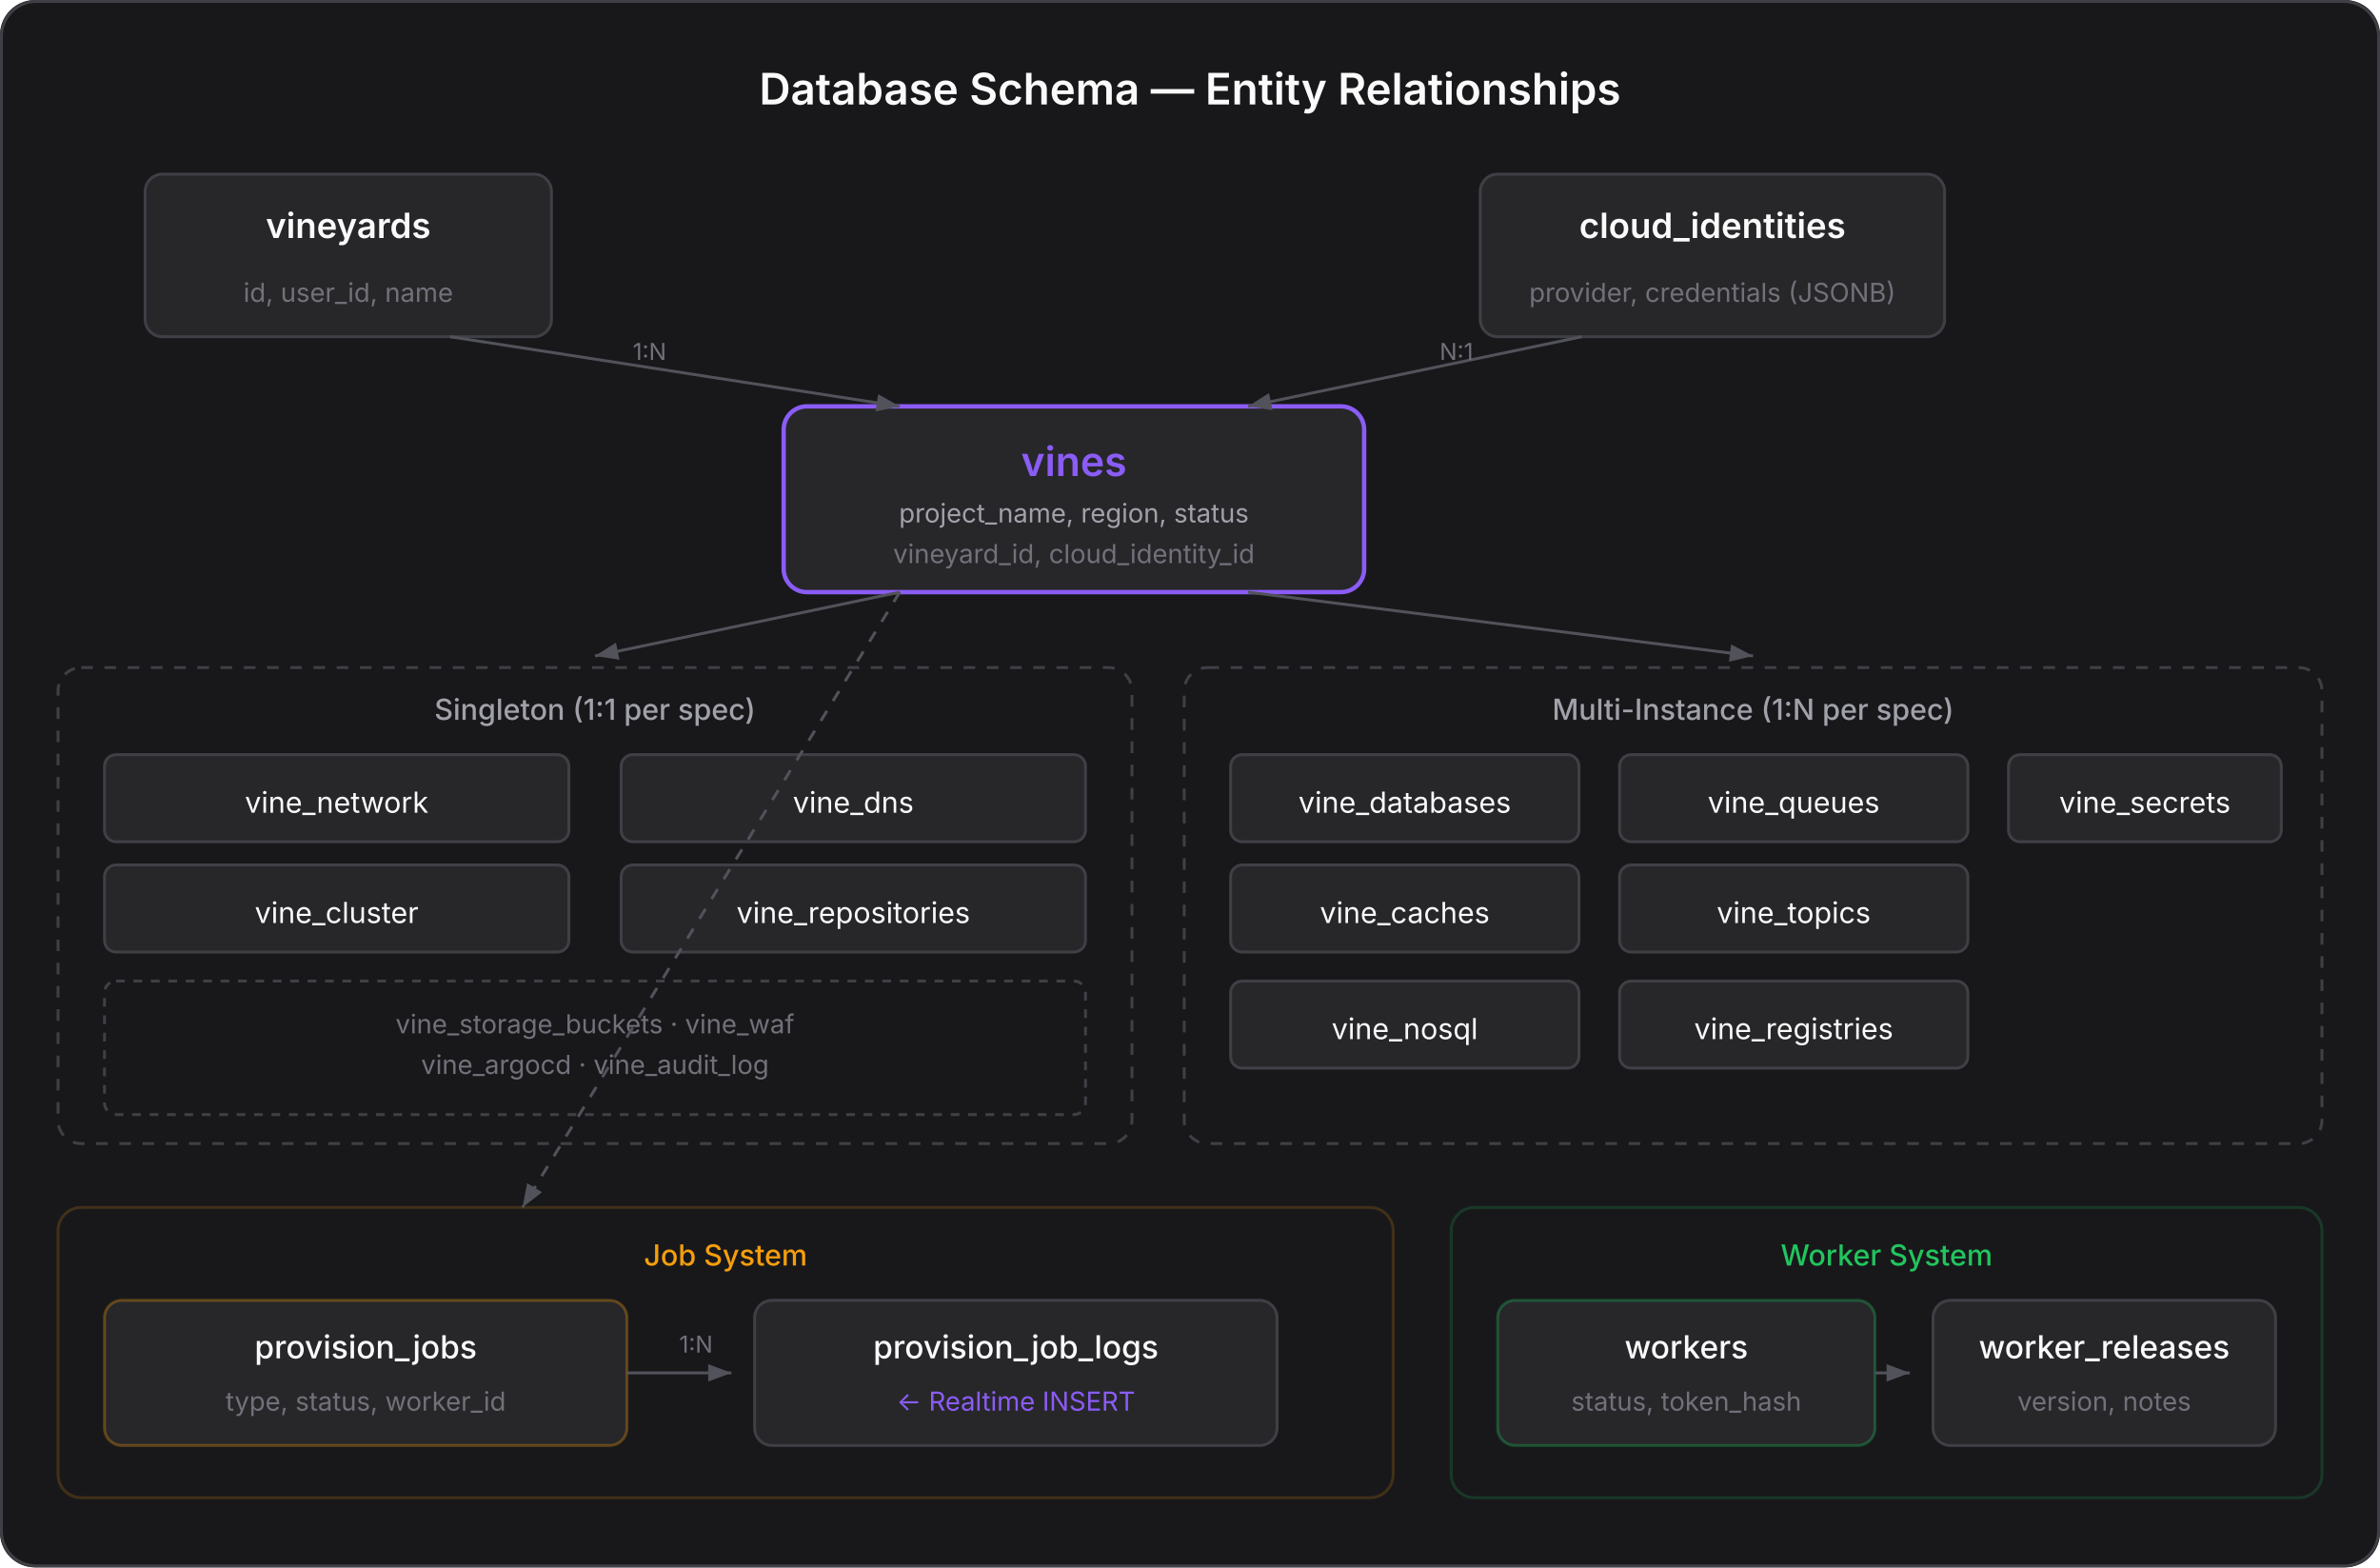
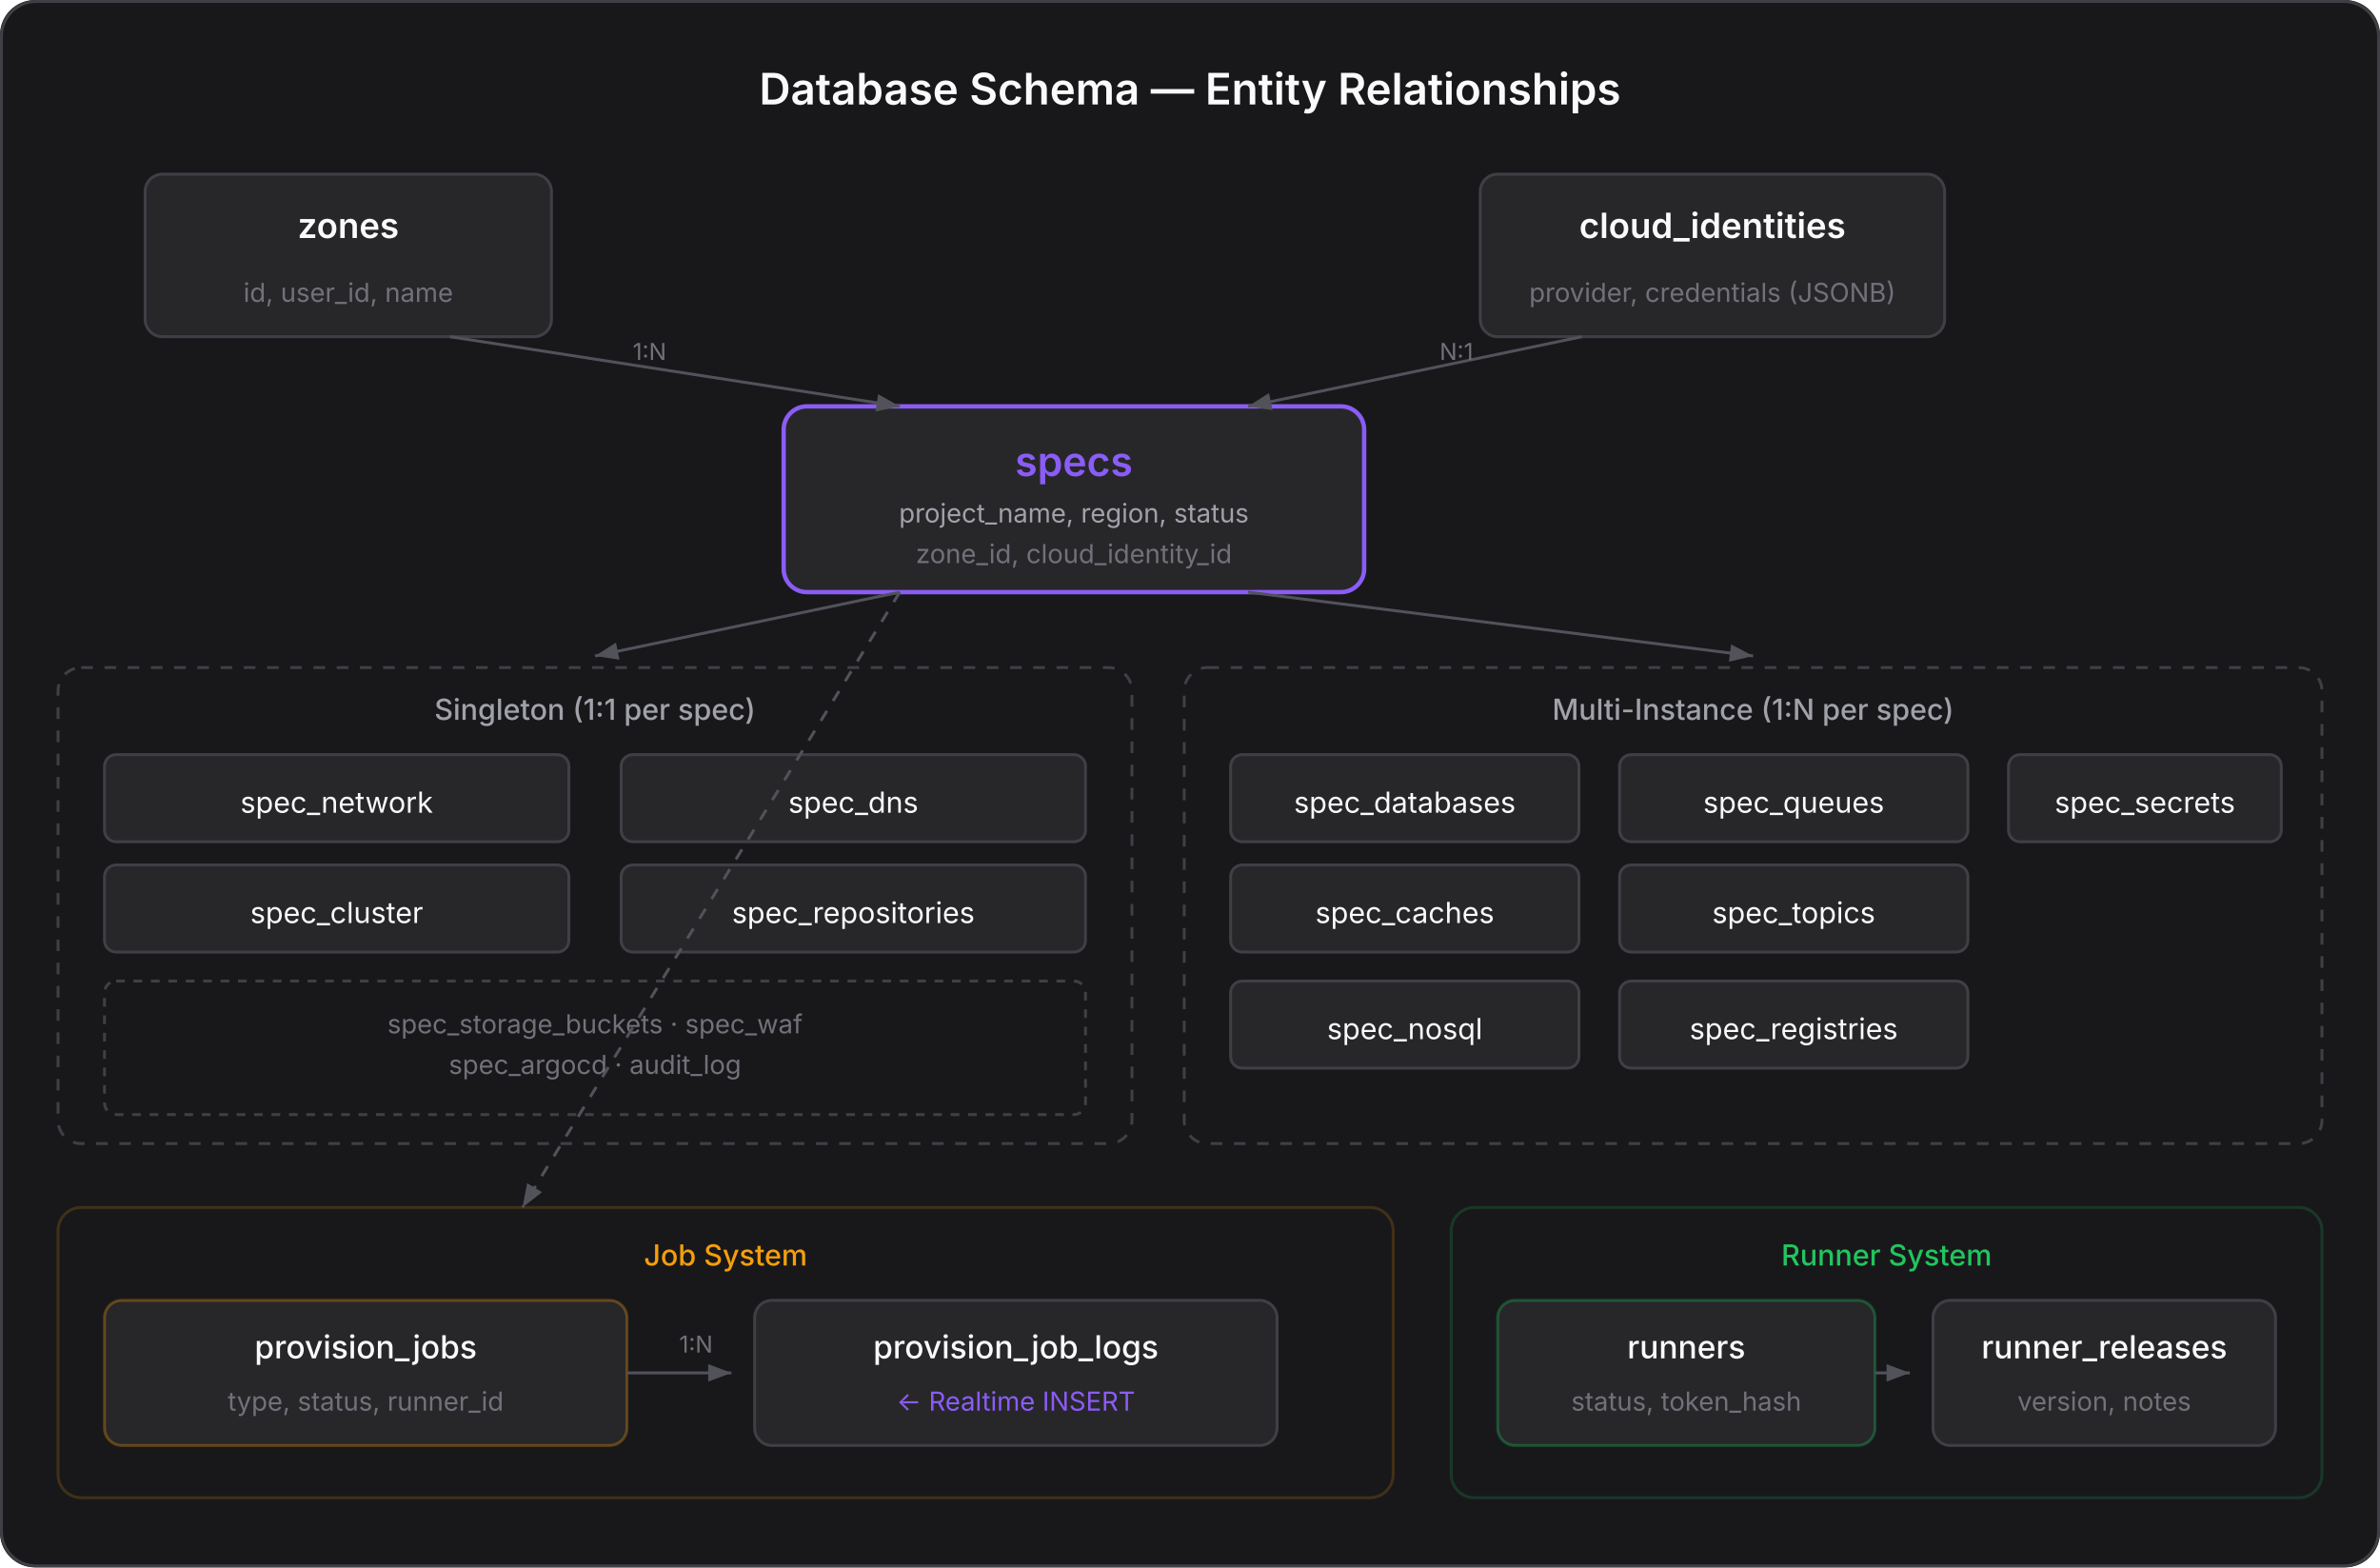
<svg xmlns="http://www.w3.org/2000/svg" viewBox="0 0 820 540" width="100%" fill="none">
  <defs>
    <marker id="arrow" markerWidth="8" markerHeight="6" refX="8" refY="3" orient="auto">
      <path d="M0,0 L8,3 L0,6" fill="#52525B" />
    </marker>
  </defs>
  <rect width="820" height="540" rx="12" fill="#18181B" />
  <rect x="0.5" y="0.5" width="819" height="539" rx="12" fill="none" stroke="#3F3F46" />
  <text x="410" y="36" text-anchor="middle" font-family="Inter, system-ui, sans-serif" font-size="15" font-weight="600" fill="#FAFAFA">Database Schema — Entity Relationships</text>
  <rect x="50" y="60" width="140" height="56" rx="6" fill="#27272A" stroke="#3F3F46" />
-   <text x="120" y="82" text-anchor="middle" font-family="Inter, system-ui, sans-serif" font-size="12" font-weight="600" fill="#FAFAFA">vineyards</text>
+   <text x="120" y="82" text-anchor="middle" font-family="Inter, system-ui, sans-serif" font-size="12" font-weight="600" fill="#FAFAFA">zones</text>
  <text x="120" y="104" text-anchor="middle" font-family="Inter, system-ui, sans-serif" font-size="9" fill="#71717A">id, user_id, name</text>
  <rect x="510" y="60" width="160" height="56" rx="6" fill="#27272A" stroke="#3F3F46" />
  <text x="590" y="82" text-anchor="middle" font-family="Inter, system-ui, sans-serif" font-size="12" font-weight="600" fill="#FAFAFA">cloud_identities</text>
  <text x="590" y="104" text-anchor="middle" font-family="Inter, system-ui, sans-serif" font-size="9" fill="#71717A">provider, credentials (JSONB)</text>
  <rect x="270" y="140" width="200" height="64" rx="8" fill="#27272A" stroke="#8B5CF6" stroke-width="1.5" />
-   <text x="370" y="164" text-anchor="middle" font-family="Inter, system-ui, sans-serif" font-size="14" font-weight="600" fill="#8B5CF6">vines</text>
+   <text x="370" y="164" text-anchor="middle" font-family="Inter, system-ui, sans-serif" font-size="14" font-weight="600" fill="#8B5CF6">specs</text>
  <text x="370" y="180" text-anchor="middle" font-family="Inter, system-ui, sans-serif" font-size="9" fill="#A1A1AA">project_name, region, status</text>
-   <text x="370" y="194" text-anchor="middle" font-family="Inter, system-ui, sans-serif" font-size="9" fill="#71717A">vineyard_id, cloud_identity_id</text>
+   <text x="370" y="194" text-anchor="middle" font-family="Inter, system-ui, sans-serif" font-size="9" fill="#71717A">zone_id, cloud_identity_id</text>
  <path d="M155,116 L310,140" stroke="#52525B" stroke-width="1" fill="none" marker-end="url(#arrow)" />
  <text x="218" y="124" font-family="Inter, system-ui, sans-serif" font-size="8" fill="#71717A">1:N</text>
  <path d="M545,116 L430,140" stroke="#52525B" stroke-width="1" fill="none" marker-end="url(#arrow)" />
  <text x="496" y="124" font-family="Inter, system-ui, sans-serif" font-size="8" fill="#71717A">N:1</text>
  <rect x="20" y="230" width="370" height="164" rx="8" fill="none" stroke="#3F3F46" stroke-dasharray="4 4" />
  <text x="205" y="248" text-anchor="middle" font-family="Inter, system-ui, sans-serif" font-size="10" font-weight="500" fill="#A1A1AA">Singleton (1:1 per spec)</text>
  <rect x="36" y="260" width="160" height="30" rx="4" fill="#27272A" stroke="#3F3F46" />
-   <text x="116" y="280" text-anchor="middle" font-family="Inter, system-ui, sans-serif" font-size="10" fill="#FAFAFA">vine_network</text>
+   <text x="116" y="280" text-anchor="middle" font-family="Inter, system-ui, sans-serif" font-size="10" fill="#FAFAFA">spec_network</text>
  <rect x="36" y="298" width="160" height="30" rx="4" fill="#27272A" stroke="#3F3F46" />
-   <text x="116" y="318" text-anchor="middle" font-family="Inter, system-ui, sans-serif" font-size="10" fill="#FAFAFA">vine_cluster</text>
+   <text x="116" y="318" text-anchor="middle" font-family="Inter, system-ui, sans-serif" font-size="10" fill="#FAFAFA">spec_cluster</text>
  <rect x="214" y="260" width="160" height="30" rx="4" fill="#27272A" stroke="#3F3F46" />
-   <text x="294" y="280" text-anchor="middle" font-family="Inter, system-ui, sans-serif" font-size="10" fill="#FAFAFA">vine_dns</text>
+   <text x="294" y="280" text-anchor="middle" font-family="Inter, system-ui, sans-serif" font-size="10" fill="#FAFAFA">spec_dns</text>
  <rect x="214" y="298" width="160" height="30" rx="4" fill="#27272A" stroke="#3F3F46" />
-   <text x="294" y="318" text-anchor="middle" font-family="Inter, system-ui, sans-serif" font-size="10" fill="#FAFAFA">vine_repositories</text>
+   <text x="294" y="318" text-anchor="middle" font-family="Inter, system-ui, sans-serif" font-size="10" fill="#FAFAFA">spec_repositories</text>
  <rect x="36" y="338" width="338" height="46" rx="4" fill="#18181B" stroke="#3F3F46" stroke-dasharray="3 3" />
-   <text x="205" y="356" text-anchor="middle" font-family="Inter, system-ui, sans-serif" font-size="9" fill="#71717A">vine_storage_buckets · vine_waf</text>
-   <text x="205" y="370" text-anchor="middle" font-family="Inter, system-ui, sans-serif" font-size="9" fill="#71717A">vine_argocd · vine_audit_log</text>
+   <text x="205" y="356" text-anchor="middle" font-family="Inter, system-ui, sans-serif" font-size="9" fill="#71717A">spec_storage_buckets · spec_waf</text>
+   <text x="205" y="370" text-anchor="middle" font-family="Inter, system-ui, sans-serif" font-size="9" fill="#71717A">spec_argocd · audit_log</text>
  <path d="M310,204 L205,226" stroke="#52525B" stroke-width="1" fill="none" marker-end="url(#arrow)" />
  <rect x="408" y="230" width="392" height="164" rx="8" fill="none" stroke="#3F3F46" stroke-dasharray="4 4" />
  <text x="604" y="248" text-anchor="middle" font-family="Inter, system-ui, sans-serif" font-size="10" font-weight="500" fill="#A1A1AA">Multi-Instance (1:N per spec)</text>
  <rect x="424" y="260" width="120" height="30" rx="4" fill="#27272A" stroke="#3F3F46" />
-   <text x="484" y="280" text-anchor="middle" font-family="Inter, system-ui, sans-serif" font-size="10" fill="#FAFAFA">vine_databases</text>
+   <text x="484" y="280" text-anchor="middle" font-family="Inter, system-ui, sans-serif" font-size="10" fill="#FAFAFA">spec_databases</text>
  <rect x="424" y="298" width="120" height="30" rx="4" fill="#27272A" stroke="#3F3F46" />
-   <text x="484" y="318" text-anchor="middle" font-family="Inter, system-ui, sans-serif" font-size="10" fill="#FAFAFA">vine_caches</text>
+   <text x="484" y="318" text-anchor="middle" font-family="Inter, system-ui, sans-serif" font-size="10" fill="#FAFAFA">spec_caches</text>
  <rect x="558" y="260" width="120" height="30" rx="4" fill="#27272A" stroke="#3F3F46" />
-   <text x="618" y="280" text-anchor="middle" font-family="Inter, system-ui, sans-serif" font-size="10" fill="#FAFAFA">vine_queues</text>
+   <text x="618" y="280" text-anchor="middle" font-family="Inter, system-ui, sans-serif" font-size="10" fill="#FAFAFA">spec_queues</text>
  <rect x="558" y="298" width="120" height="30" rx="4" fill="#27272A" stroke="#3F3F46" />
-   <text x="618" y="318" text-anchor="middle" font-family="Inter, system-ui, sans-serif" font-size="10" fill="#FAFAFA">vine_topics</text>
+   <text x="618" y="318" text-anchor="middle" font-family="Inter, system-ui, sans-serif" font-size="10" fill="#FAFAFA">spec_topics</text>
  <rect x="424" y="338" width="120" height="30" rx="4" fill="#27272A" stroke="#3F3F46" />
-   <text x="484" y="358" text-anchor="middle" font-family="Inter, system-ui, sans-serif" font-size="10" fill="#FAFAFA">vine_nosql</text>
+   <text x="484" y="358" text-anchor="middle" font-family="Inter, system-ui, sans-serif" font-size="10" fill="#FAFAFA">spec_nosql</text>
  <rect x="558" y="338" width="120" height="30" rx="4" fill="#27272A" stroke="#3F3F46" />
-   <text x="618" y="358" text-anchor="middle" font-family="Inter, system-ui, sans-serif" font-size="10" fill="#FAFAFA">vine_registries</text>
+   <text x="618" y="358" text-anchor="middle" font-family="Inter, system-ui, sans-serif" font-size="10" fill="#FAFAFA">spec_registries</text>
  <rect x="692" y="260" width="94" height="30" rx="4" fill="#27272A" stroke="#3F3F46" />
-   <text x="739" y="280" text-anchor="middle" font-family="Inter, system-ui, sans-serif" font-size="10" fill="#FAFAFA">vine_secrets</text>
+   <text x="739" y="280" text-anchor="middle" font-family="Inter, system-ui, sans-serif" font-size="10" fill="#FAFAFA">spec_secrets</text>
  <path d="M430,204 L604,226" stroke="#52525B" stroke-width="1" fill="none" marker-end="url(#arrow)" />
  <rect x="20" y="416" width="460" height="100" rx="8" fill="none" stroke="#F59E0B30" />
  <text x="250" y="436" text-anchor="middle" font-family="Inter, system-ui, sans-serif" font-size="10" font-weight="500" fill="#F59E0B">Job System</text>
  <rect x="36" y="448" width="180" height="50" rx="6" fill="#27272A" stroke="#F59E0B50" />
  <text x="126" y="468" text-anchor="middle" font-family="Inter, system-ui, sans-serif" font-size="11" font-weight="500" fill="#FAFAFA">provision_jobs</text>
-   <text x="126" y="486" text-anchor="middle" font-family="Inter, system-ui, sans-serif" font-size="9" fill="#71717A">type, status, worker_id</text>
+   <text x="126" y="486" text-anchor="middle" font-family="Inter, system-ui, sans-serif" font-size="9" fill="#71717A">type, status, runner_id</text>
  <line x1="216" y1="473" x2="252" y2="473" stroke="#52525B" stroke-width="1" marker-end="url(#arrow)" />
  <text x="234" y="466" font-family="Inter, system-ui, sans-serif" font-size="8" fill="#71717A">1:N</text>
  <rect x="260" y="448" width="180" height="50" rx="6" fill="#27272A" stroke="#3F3F46" />
  <text x="350" y="468" text-anchor="middle" font-family="Inter, system-ui, sans-serif" font-size="11" font-weight="500" fill="#FAFAFA">provision_job_logs</text>
  <text x="350" y="486" text-anchor="middle" font-family="Inter, system-ui, sans-serif" font-size="9" fill="#8B5CF6">← Realtime INSERT</text>
  <path d="M310,204 L180,416" stroke="#52525B" stroke-width="1" fill="none" marker-end="url(#arrow)" stroke-dasharray="4 4" />
  <rect x="500" y="416" width="300" height="100" rx="8" fill="none" stroke="#22C55E30" />
-   <text x="650" y="436" text-anchor="middle" font-family="Inter, system-ui, sans-serif" font-size="10" font-weight="500" fill="#22C55E">Worker System</text>
+   <text x="650" y="436" text-anchor="middle" font-family="Inter, system-ui, sans-serif" font-size="10" font-weight="500" fill="#22C55E">Runner System</text>
  <rect x="516" y="448" width="130" height="50" rx="6" fill="#27272A" stroke="#22C55E50" />
-   <text x="581" y="468" text-anchor="middle" font-family="Inter, system-ui, sans-serif" font-size="11" font-weight="500" fill="#FAFAFA">workers</text>
+   <text x="581" y="468" text-anchor="middle" font-family="Inter, system-ui, sans-serif" font-size="11" font-weight="500" fill="#FAFAFA">runners</text>
  <text x="581" y="486" text-anchor="middle" font-family="Inter, system-ui, sans-serif" font-size="9" fill="#71717A">status, token_hash</text>
  <line x1="646" y1="473" x2="658" y2="473" stroke="#52525B" stroke-width="1" marker-end="url(#arrow)" />
  <rect x="666" y="448" width="118" height="50" rx="6" fill="#27272A" stroke="#3F3F46" />
-   <text x="725" y="468" text-anchor="middle" font-family="Inter, system-ui, sans-serif" font-size="11" font-weight="500" fill="#FAFAFA">worker_releases</text>
+   <text x="725" y="468" text-anchor="middle" font-family="Inter, system-ui, sans-serif" font-size="11" font-weight="500" fill="#FAFAFA">runner_releases</text>
  <text x="725" y="486" text-anchor="middle" font-family="Inter, system-ui, sans-serif" font-size="9" fill="#71717A">version, notes</text>
</svg>
